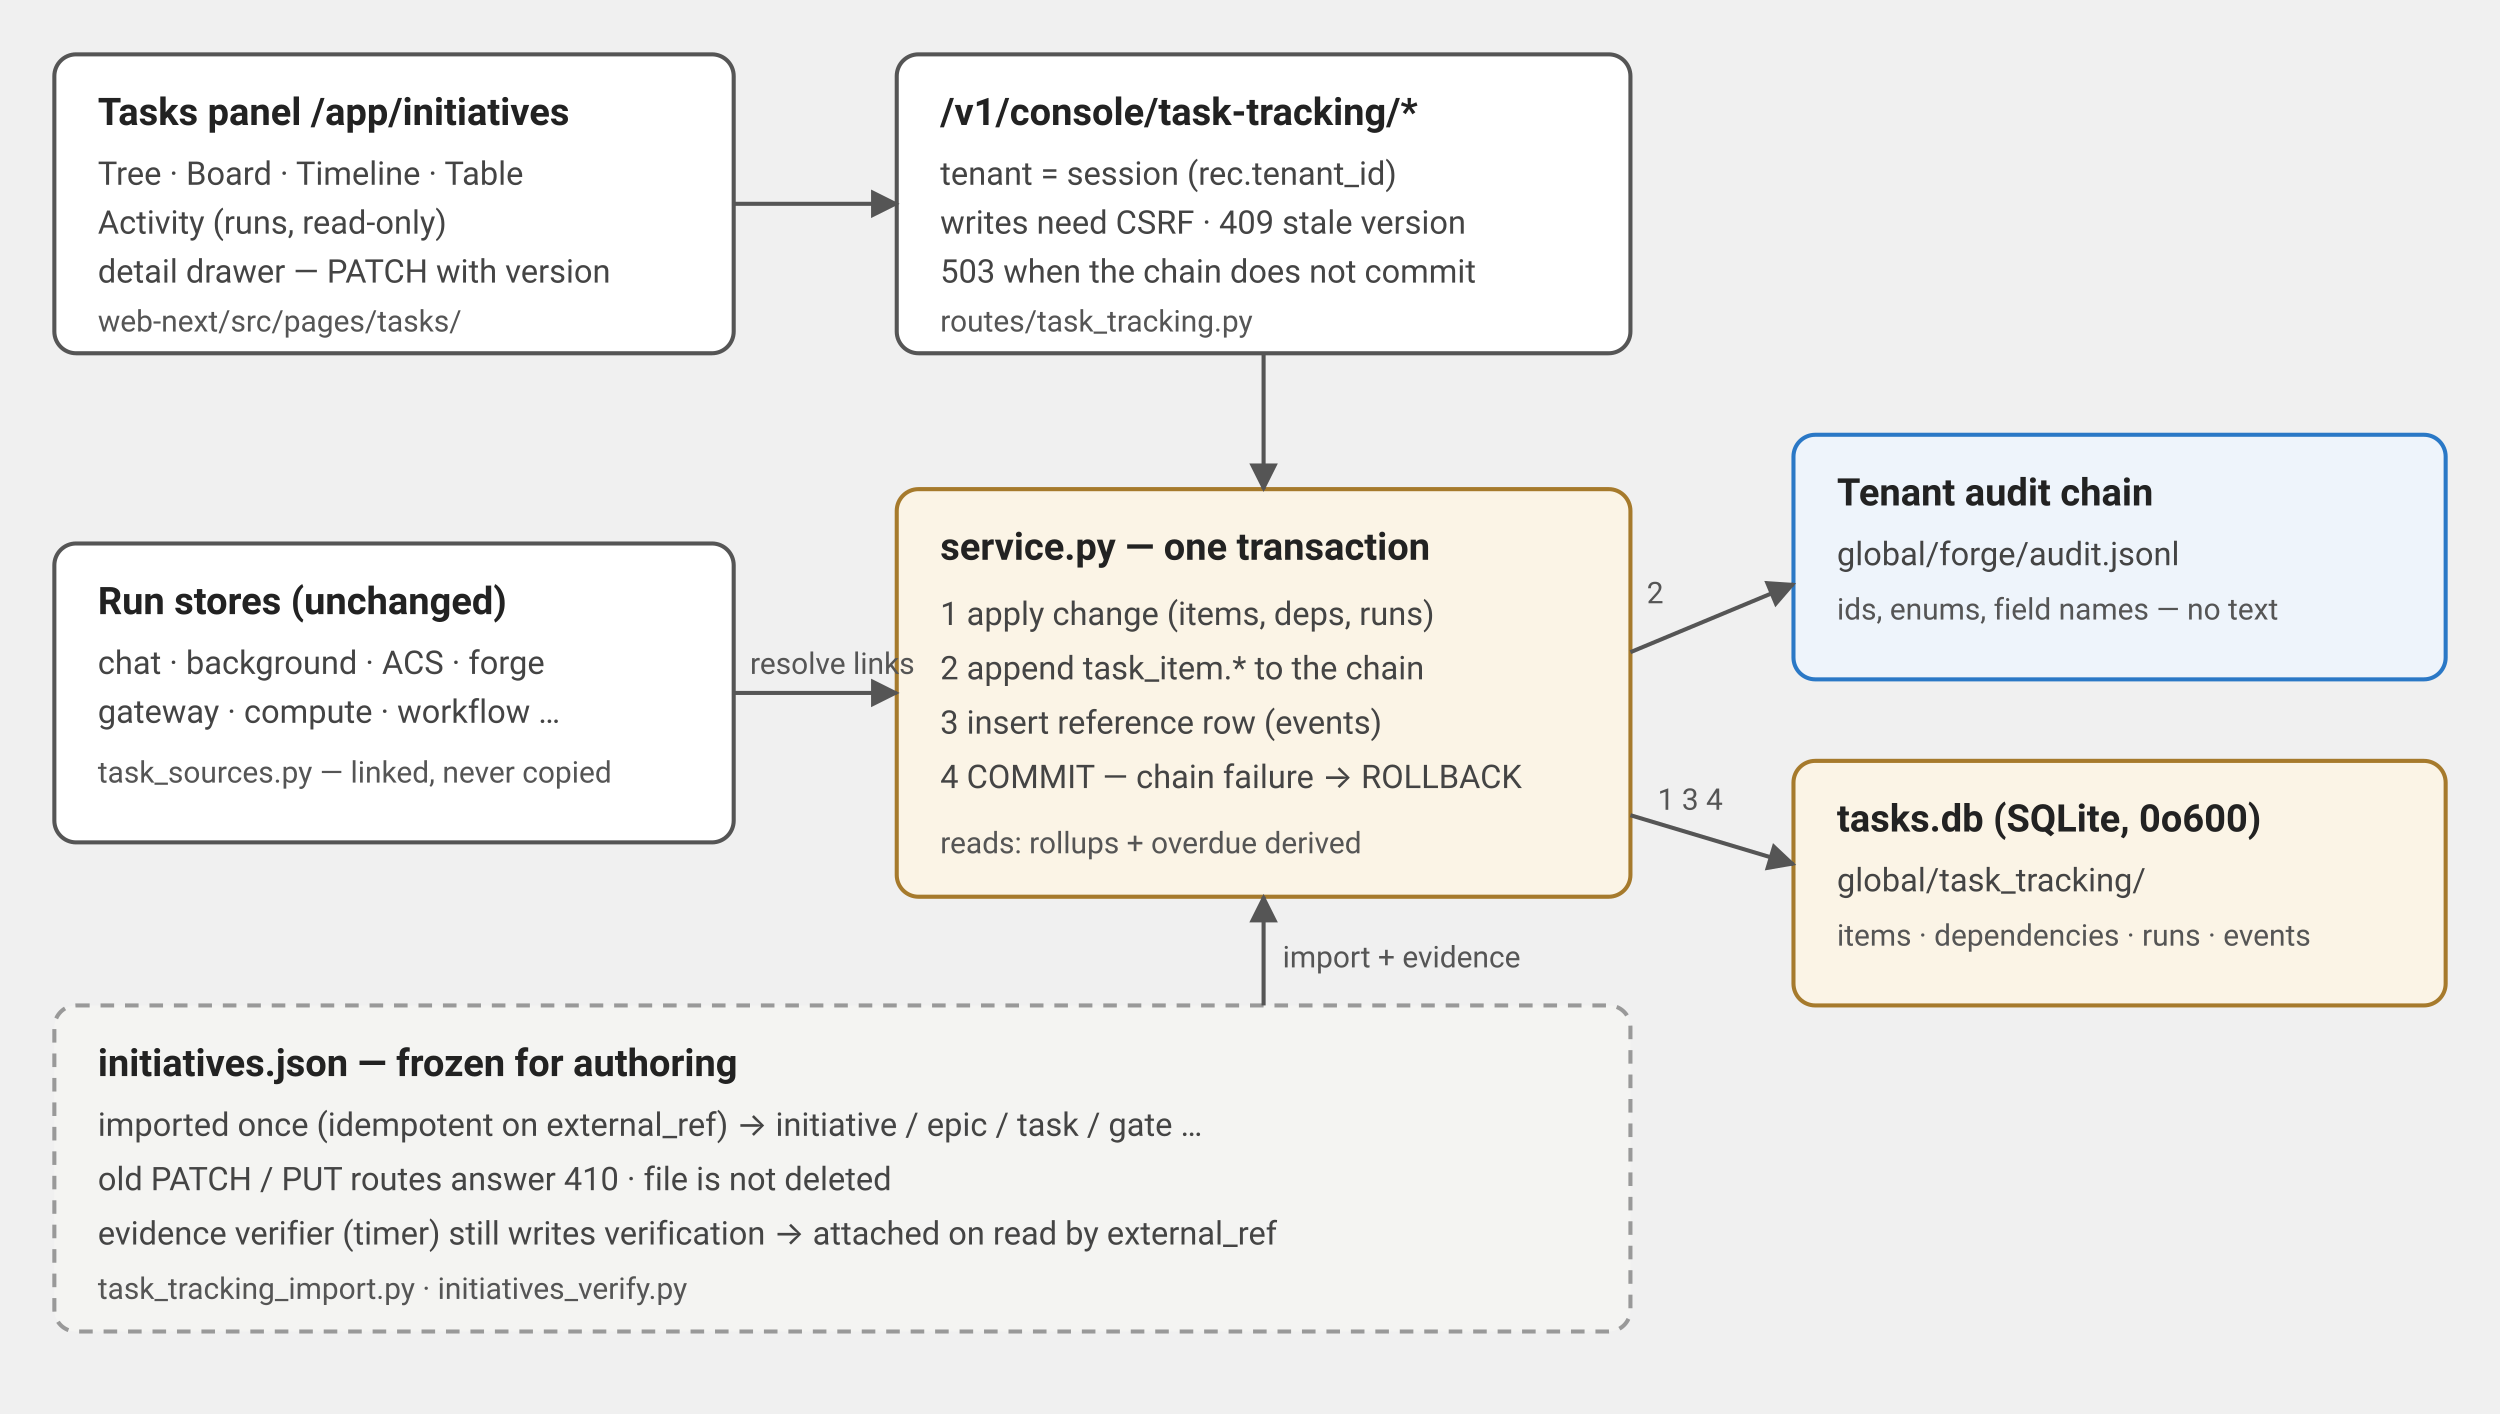
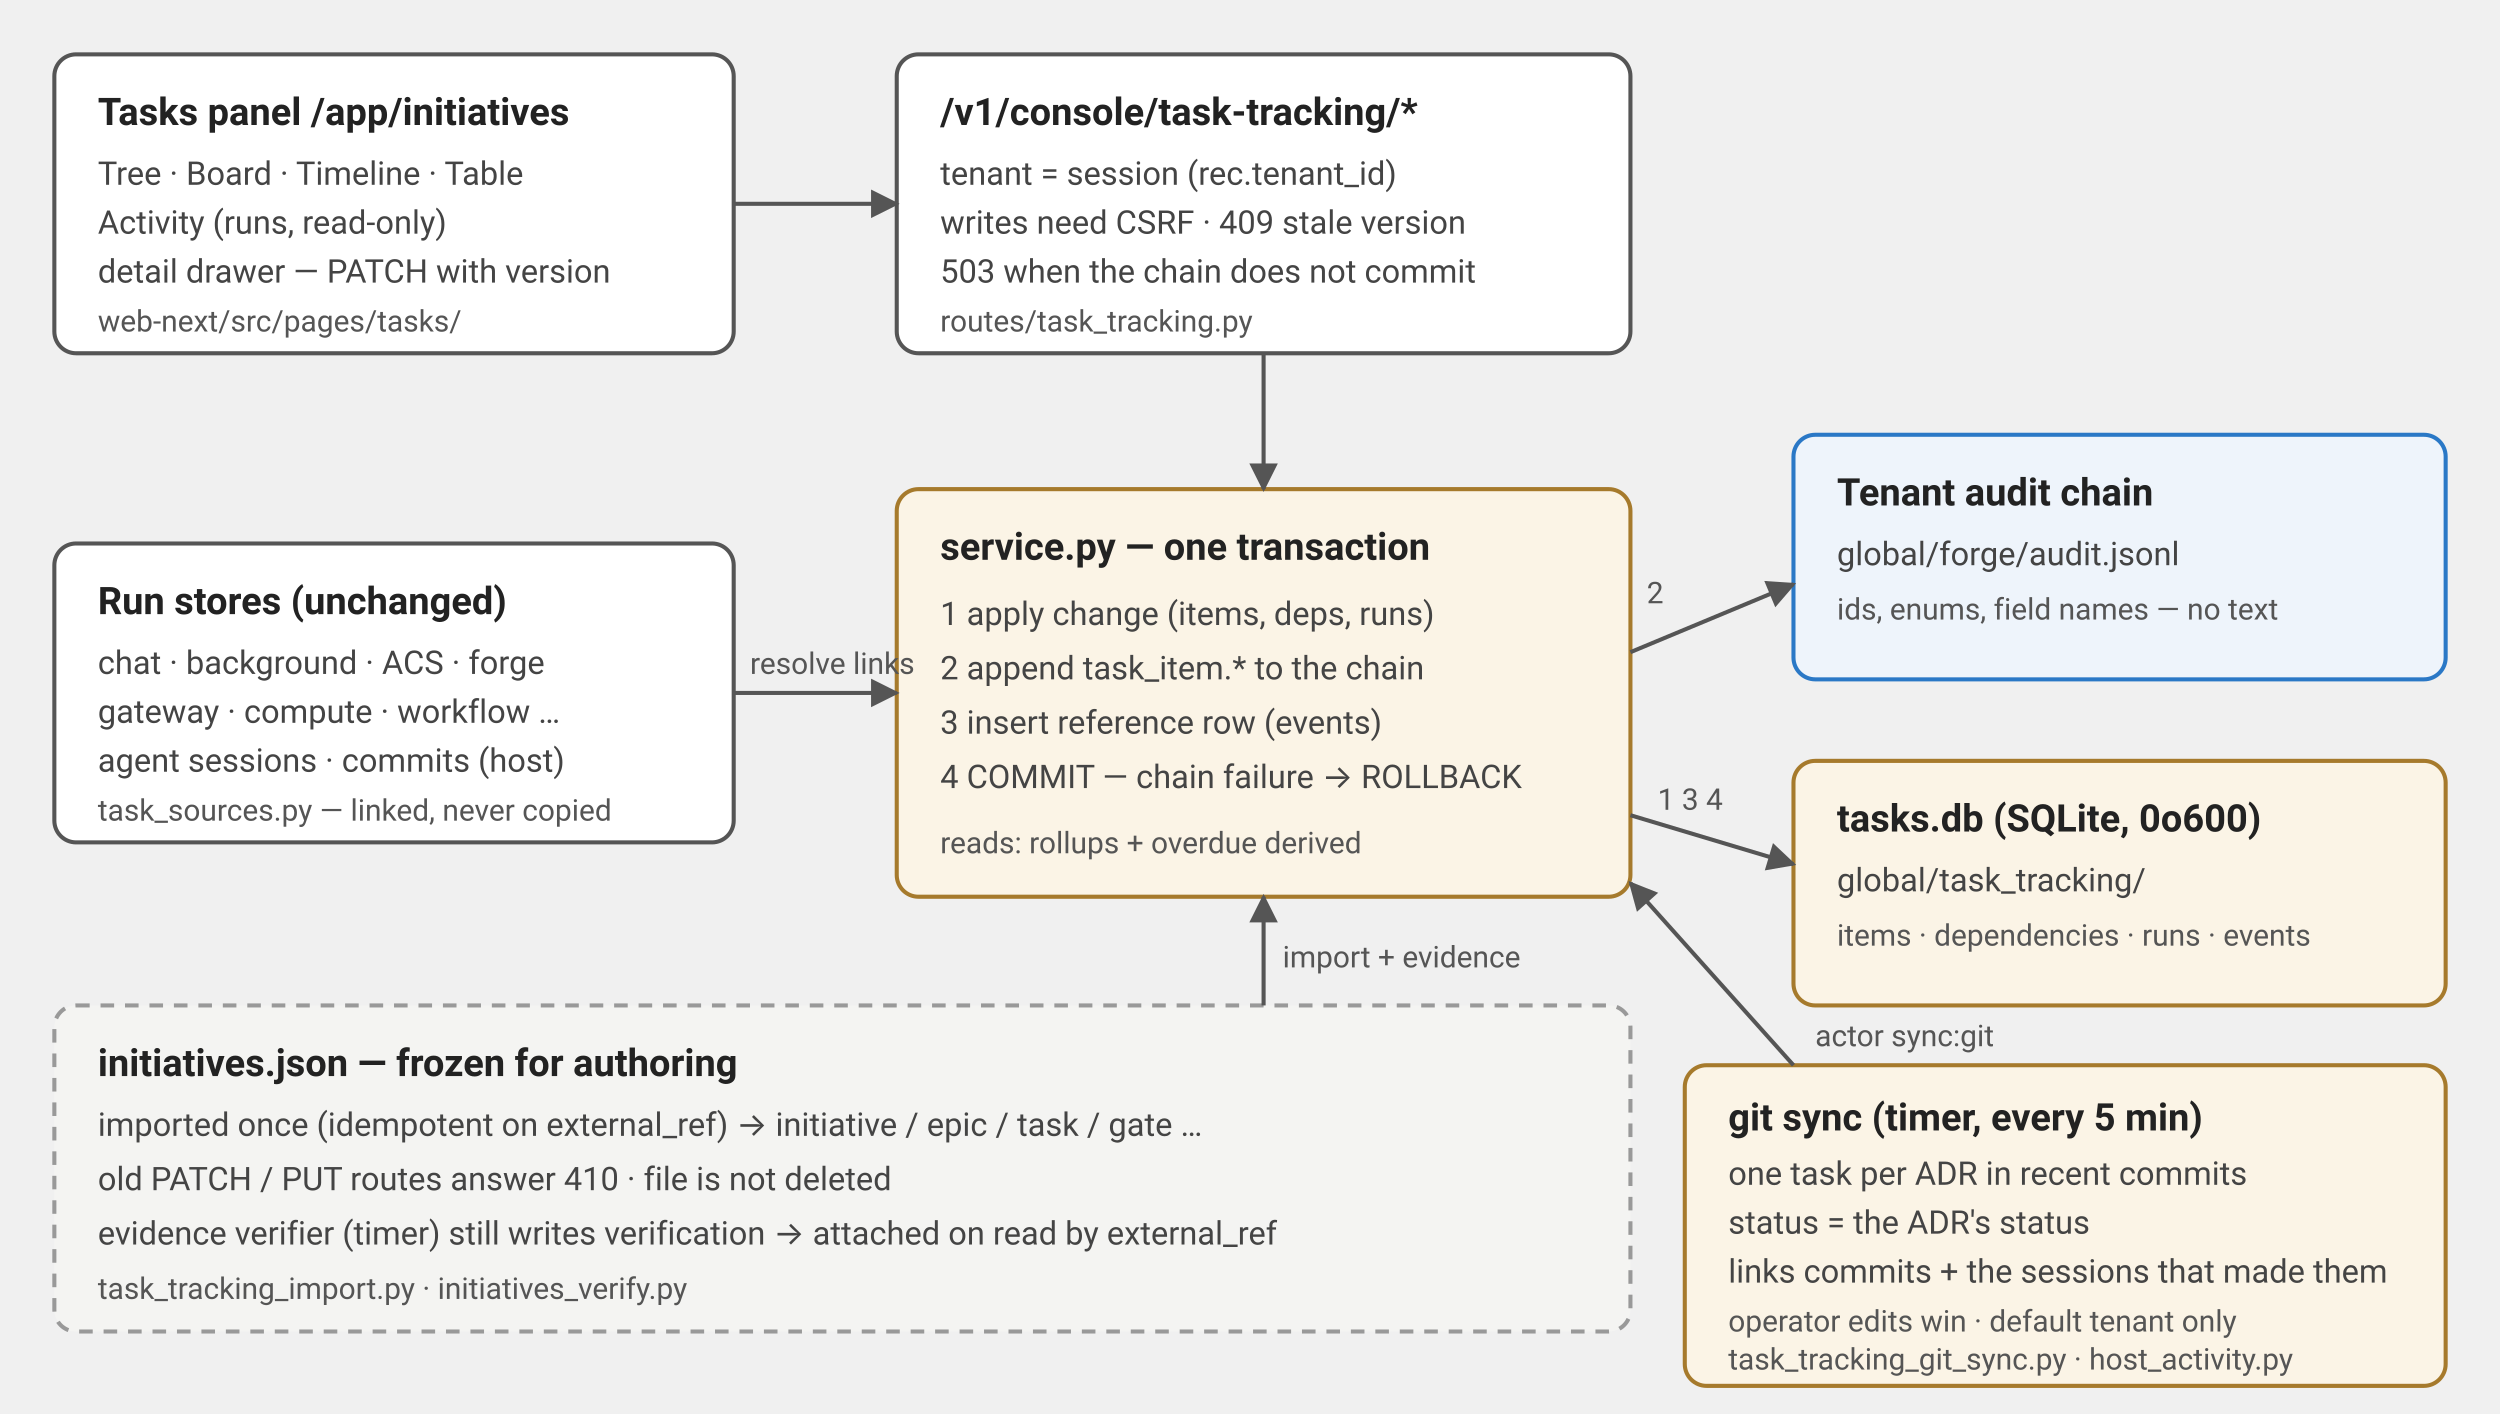
<svg xmlns="http://www.w3.org/2000/svg" viewBox="0 0 920 520" font-family="-apple-system, BlinkMacSystemFont, 'Segoe UI', Roboto, sans-serif">
  <defs>
    <marker id="a" viewBox="0 0 10 10" refX="9" refY="5" markerWidth="7" markerHeight="7" orient="auto-start-reverse">
      <path d="M0,0 L10,5 L0,10 z" fill="#555" />
    </marker>
    <style>
      .box{fill:#fff;stroke:#555;stroke-width:1.5}
      .core{fill:#fbf4e6;stroke:#a67a2c;stroke-width:1.5}
      .chain{fill:#eef4fb;stroke:#2a78c6;stroke-width:1.5}
      .frozen{fill:#f4f4f2;stroke:#999;stroke-width:1.5;stroke-dasharray:5 4}
      .t{font-size:14px;font-weight:600;fill:#222}
      .s{font-size:12px;fill:#444}
      .l{font-size:11px;fill:#555}
      .ln{stroke:#555;stroke-width:1.5;fill:none}
    </style>
  </defs>
  <rect class="box" x="20" y="20" width="250" height="110" rx="8" />
  <text class="t" x="36" y="46">Tasks panel  /app/initiatives</text>
  <text class="s" x="36" y="68">Tree · Board · Timeline · Table</text>
  <text class="s" x="36" y="86">Activity (runs, read-only)</text>
  <text class="s" x="36" y="104">detail drawer — PATCH with version</text>
  <text class="l" x="36" y="122">web-next/src/pages/tasks/</text>
  <rect class="box" x="330" y="20" width="270" height="110" rx="8" />
  <text class="t" x="346" y="46">/v1/console/task-tracking/*</text>
  <text class="s" x="346" y="68">tenant = session (rec.tenant_id)</text>
  <text class="s" x="346" y="86">writes need CSRF · 409 stale version</text>
  <text class="s" x="346" y="104">503 when the chain does not commit</text>
  <text class="l" x="346" y="122">routes/task_tracking.py</text>
  <path class="ln" d="M270,75 L330,75" marker-end="url(#a)" />
  <rect class="core" x="330" y="180" width="270" height="150" rx="8" />
  <text class="t" x="346" y="206">service.py — one transaction</text>
  <text class="s" x="346" y="230">1  apply change (items, deps, runs)</text>
  <text class="s" x="346" y="250">2  append task_item.* to the chain</text>
  <text class="s" x="346" y="270">3  insert reference row (events)</text>
  <text class="s" x="346" y="290">4  COMMIT — chain failure → ROLLBACK</text>
  <text class="l" x="346" y="314">reads: rollups + overdue derived</text>
  <path class="ln" d="M465,130 L465,180" marker-end="url(#a)" />
  <rect class="chain" x="660" y="160" width="240" height="90" rx="8" />
  <text class="t" x="676" y="186">Tenant audit chain</text>
  <text class="s" x="676" y="208">global/forge/audit.jsonl</text>
  <text class="l" x="676" y="228">ids, enums, field names — no text</text>
  <path class="ln" d="M600,240 L660,215" marker-end="url(#a)" />
  <text class="l" x="606" y="222">2</text>
  <rect class="core" x="660" y="280" width="240" height="90" rx="8" />
  <text class="t" x="676" y="306">tasks.db (SQLite, 0o600)</text>
  <text class="s" x="676" y="328">global/task_tracking/</text>
  <text class="l" x="676" y="348">items · dependencies · runs · events</text>
  <path class="ln" d="M600,300 L660,318" marker-end="url(#a)" />
  <text class="l" x="610" y="298">1 3 4</text>
  <rect class="box" x="20" y="200" width="250" height="110" rx="8" />
  <text class="t" x="36" y="226">Run stores (unchanged)</text>
  <text class="s" x="36" y="248">chat · background · ACS · forge</text>
  <text class="s" x="36" y="266">gateway · compute · workflow …</text>
-   <text class="l" x="36" y="288">task_sources.py — linked, never copied</text>
+   <text class="s" x="36" y="284">agent sessions · commits (host)</text>
+   <text class="l" x="36" y="302">task_sources.py — linked, never copied</text>
  <path class="ln" d="M270,255 L330,255" marker-end="url(#a)" />
  <text class="l" x="276" y="248">resolve links</text>
  <rect class="frozen" x="20" y="370" width="580" height="120" rx="8" />
  <text class="t" x="36" y="396">initiatives.json — frozen for authoring</text>
  <text class="s" x="36" y="418">imported once (idempotent on external_ref) → initiative / epic / task / gate …</text>
  <text class="s" x="36" y="438">old PATCH / PUT routes answer 410 · file is not deleted</text>
  <text class="s" x="36" y="458">evidence verifier (timer) still writes verification → attached on read by external_ref</text>
  <text class="l" x="36" y="478">task_tracking_import.py · initiatives_verify.py</text>
  <path class="ln" d="M465,370 L465,330" marker-end="url(#a)" />
  <text class="l" x="472" y="356">import + evidence</text>
+   <rect class="core" x="620" y="392" width="280" height="118" rx="8" />
+   <text class="t" x="636" y="416">git sync (timer, every 5 min)</text>
+   <text class="s" x="636" y="436">one task per ADR in recent commits</text>
+   <text class="s" x="636" y="454">status = the ADR's status</text>
+   <text class="s" x="636" y="472">links commits + the sessions that made them</text>
+   <text class="l" x="636" y="490">operator edits win · default tenant only</text>
+   <text class="l" x="636" y="504">task_tracking_git_sync.py · host_activity.py</text>
+   <path class="ln" d="M660,392 L600,325" marker-end="url(#a)" />
+   <text class="l" x="668" y="385">actor sync:git</text>
</svg>
